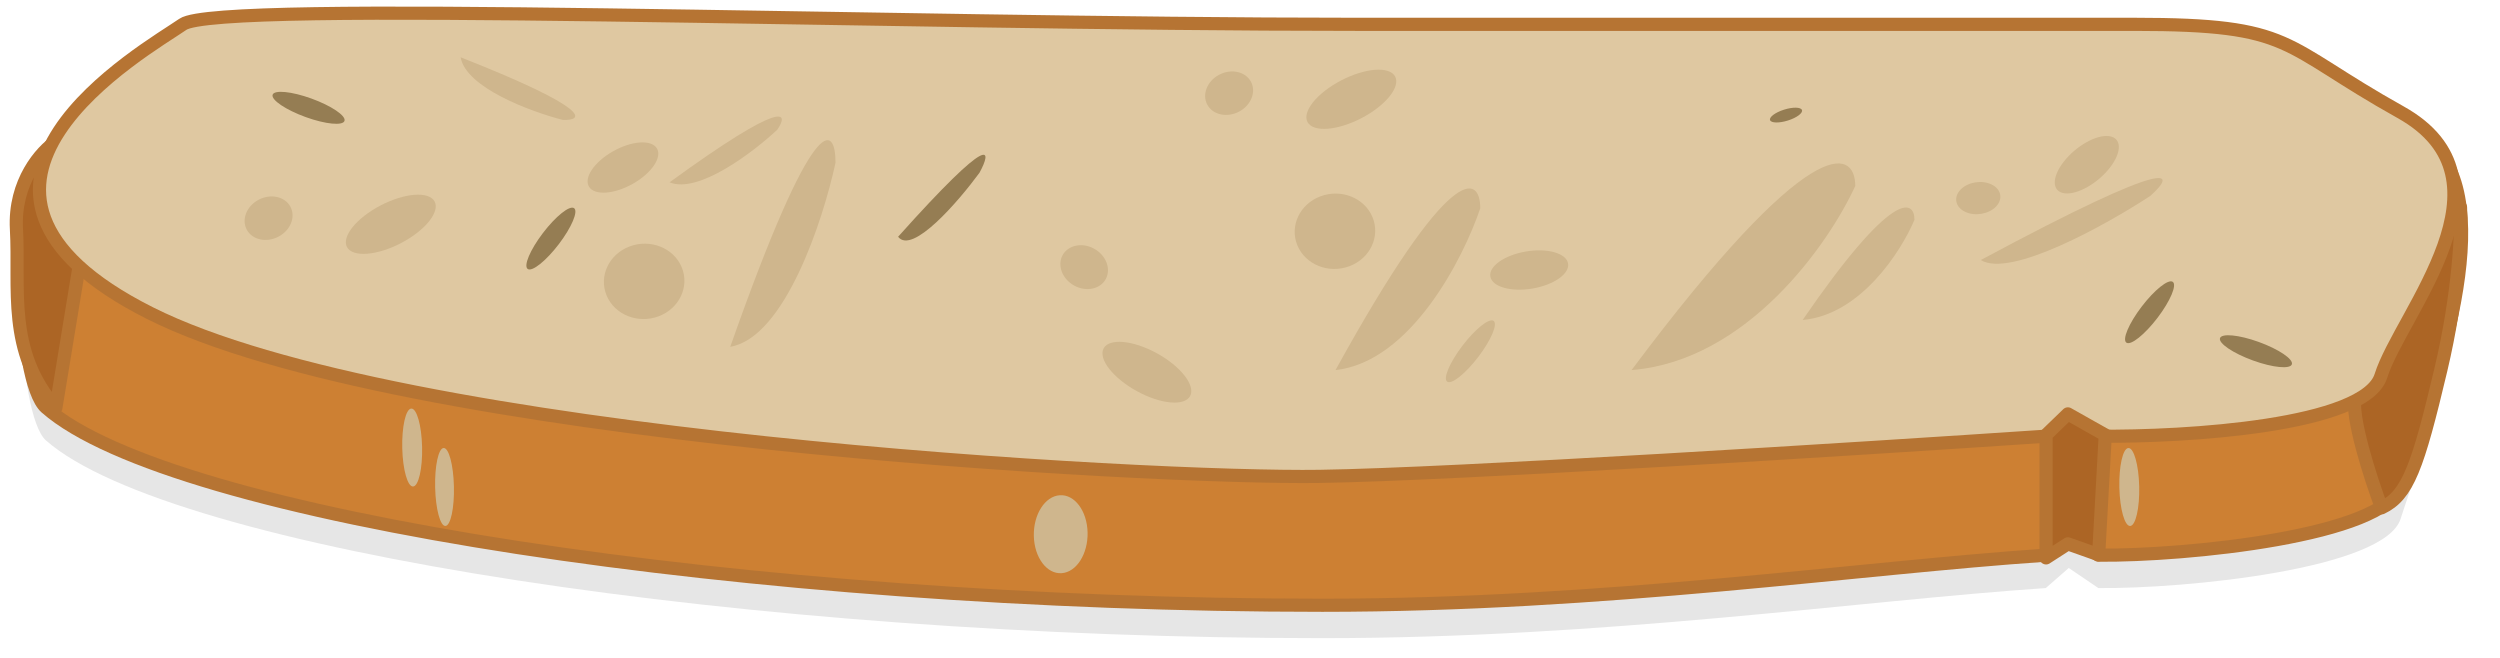
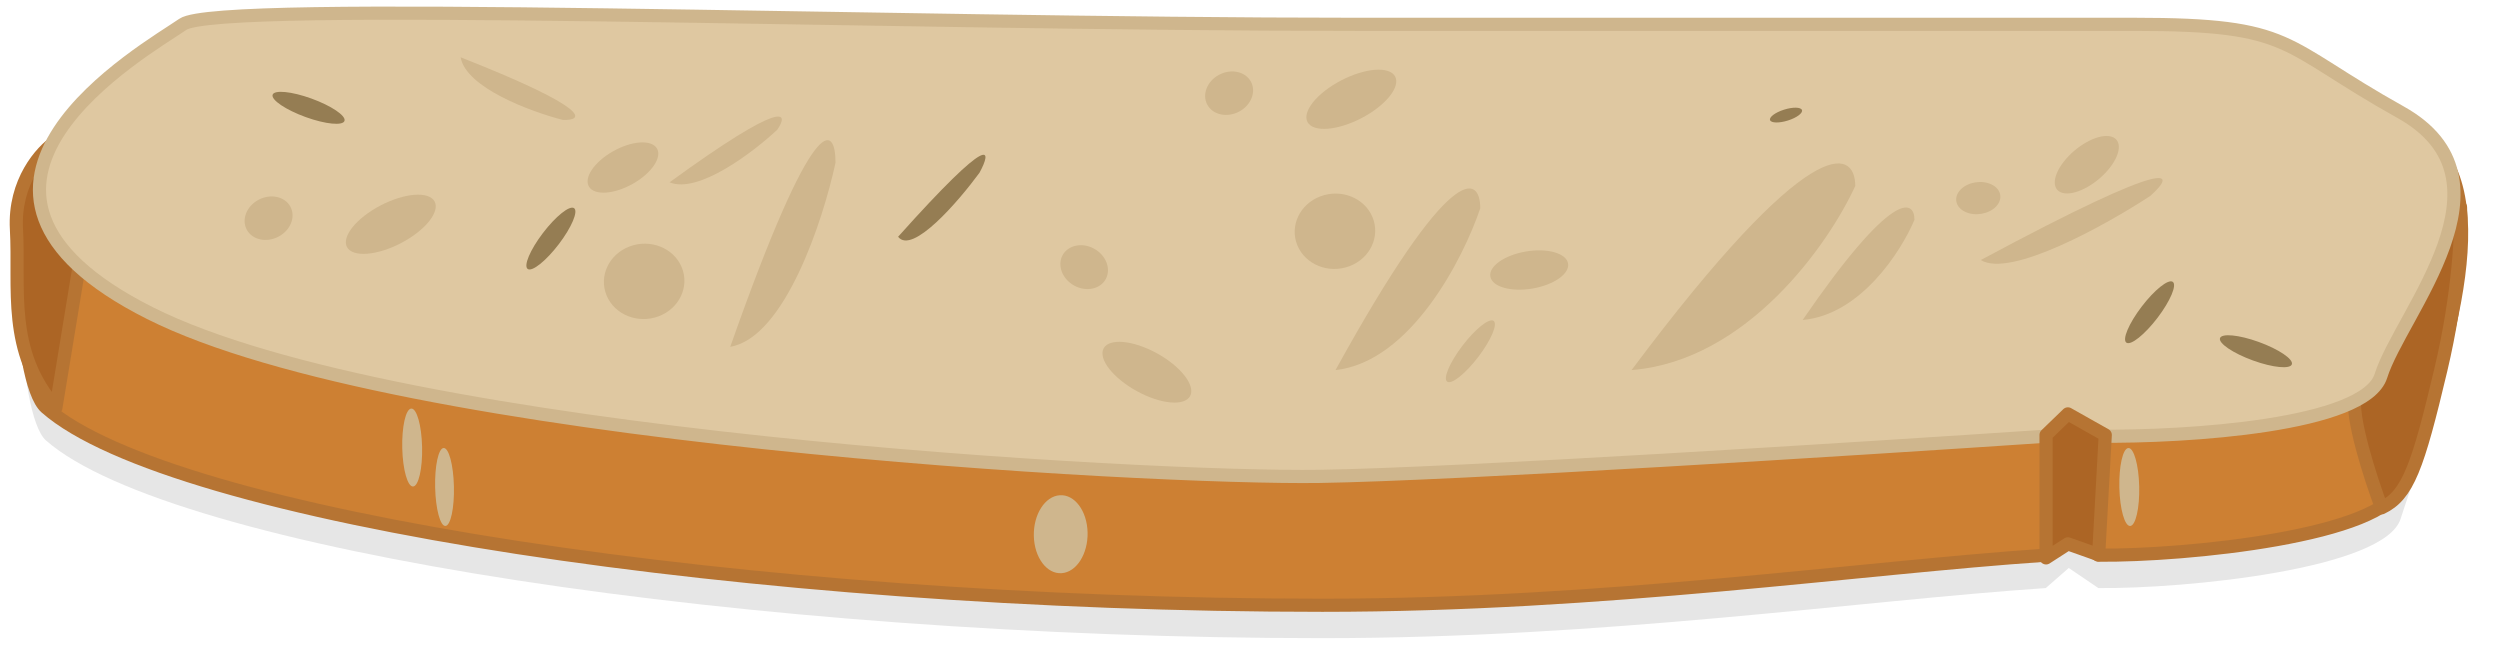
<svg xmlns="http://www.w3.org/2000/svg" width="380" height="100" viewBox="0 0 380 100" fill="none">
  <path d="M7 28.414C12.493 24.596 134.166 31.538 206.082 31.538H324.442C348.913 31.538 364.894 20.324 371 28.414C379.756 40.015 367.891 69.312 364.894 78.856C362.497 86.49 332.266 89.513 318.948 89.386L314.454 86.332L310.958 89.386C282.658 91.295 244 97 201 97C114.489 97 26 83.614 7 66.959C2.5 63.014 1.506 32.231 7 28.414Z" fill="black" fill-opacity="0.1" />
  <path d="M7 23.414C12.493 19.596 134.166 26.538 206.082 26.538H324.442C348.913 26.538 364.894 15.324 371 23.414C379.756 35.015 367.891 64.312 364.894 73.856C362.497 81.49 332.266 84.513 318.948 84.386L314.454 81.332L310.958 84.386C282.658 86.295 244 92 201 92C114.489 92 26 78.614 7 61.959C2.5 58.014 1.506 27.231 7 23.414Z" fill="#CD8033" stroke="#B67433" stroke-width="2" stroke-linejoin="round" />
  <path d="M358 60.056C357.2 63.101 360.333 72.745 362 77.187C366 75.283 367.5 71 371 56.249C373.8 44.447 374.167 34.835 374 31.504L369.5 26.745C366 36.58 358.8 57.01 358 60.056Z" fill="#AC6525" stroke="#B67433" stroke-width="2" stroke-linejoin="round" />
  <path d="M13.5 31.504L8.5 61.959C1 53.393 3 43.876 2.5 34.835C2.1 27.602 6.333 22.938 8.5 21.51L13.5 31.504Z" fill="#AC6525" stroke="#B67433" stroke-width="2" stroke-linejoin="round" />
-   <path d="M27.792 3.697C33.285 -0.121 134.166 3.697 206.082 3.697H324.442C348.913 3.697 346.416 6.751 364.894 17.058C383.372 27.365 364.894 47.598 361.898 57.141C359.501 64.776 332.266 66.431 318.948 66.303L314.454 63.249L310.958 66.303C282.658 68.212 220.964 72.106 200.588 72.411C175.118 72.793 60.753 66.685 22.798 47.598C-15.157 28.51 22.298 7.514 27.792 3.697Z" fill="#DFC8A1" stroke="#B67433" stroke-width="2" stroke-linejoin="round" />
+   <path d="M27.792 3.697C33.285 -0.121 134.166 3.697 206.082 3.697H324.442C348.913 3.697 346.416 6.751 364.894 17.058C383.372 27.365 364.894 47.598 361.898 57.141C359.501 64.776 332.266 66.431 318.948 66.303L314.454 63.249L310.958 66.303C282.658 68.212 220.964 72.106 200.588 72.411C175.118 72.793 60.753 66.685 22.798 47.598C-15.157 28.51 22.298 7.514 27.792 3.697Z" fill="#DFC8A1" stroke="#CFB68D" stroke-width="2" stroke-linejoin="round" />
  <ellipse cx="1.512" cy="5.925" rx="1.512" ry="5.925" transform="matrix(0.997718 -0.0675244 0.0239801 0.999712 61 62.2042)" fill="#CFB68D" />
  <ellipse cx="1.512" cy="5.925" rx="1.512" ry="5.925" transform="matrix(0.997718 -0.0675244 0.0239801 0.999712 322 68.2042)" fill="#CFB68D" />
  <ellipse cx="4.095" cy="5.925" rx="4.095" ry="5.925" transform="matrix(0.997718 -0.0675244 0.0239801 0.999712 157 75.553)" fill="#CFB68D" />
  <ellipse cx="1.43" cy="5.925" rx="1.43" ry="5.925" transform="matrix(0.997718 -0.0675244 0.0239801 0.999712 66 68.1931)" fill="#CFB68D" />
  <path d="M311 66.114V84.8L314.316 82.665L319 84.325L320 66.114L314.316 62.911L311 66.114Z" fill="#AC6525" stroke="#B67433" stroke-width="2" stroke-linejoin="round" />
  <path d="M274 48.635C282.8 47.873 289 38.166 291 33.407C291 30.235 287.6 28.839 274 48.635Z" fill="#CFB68D" />
  <path d="M248 56.249C265.6 54.849 278 37.011 282 28.266C282 22.437 275.2 19.872 248 56.249Z" fill="#CFB68D" />
  <path d="M203 56.249C214.388 55.019 222.412 39.343 225 31.658C225 26.535 220.6 24.281 203 56.249Z" fill="#CFB68D" />
  <ellipse cx="2.86" cy="5.991" rx="2.86" ry="5.991" transform="matrix(0.187255 0.982311 -0.985418 0.17015 237.807 37.214)" fill="#CFB68D" />
  <ellipse cx="2.894" cy="5.925" rx="2.894" ry="5.925" transform="matrix(0.532353 0.846522 -0.868918 0.494956 98.2967 20.0829)" fill="#CFB68D" />
  <ellipse cx="1.475" cy="5.812" rx="1.475" ry="5.812" transform="matrix(0.823163 0.567806 -0.605855 0.795575 225.807 47.9319)" fill="#CFB68D" />
  <ellipse cx="1.475" cy="5.812" rx="1.475" ry="5.812" transform="matrix(0.823163 0.567806 -0.605855 0.795575 86.0421 30.8008)" fill="#957D53" />
  <ellipse cx="1.475" cy="5.812" rx="1.475" ry="5.812" transform="matrix(0.823163 0.567806 -0.605855 0.795575 329.042 42)" fill="#957D53" />
  <ellipse cx="1.475" cy="5.812" rx="1.475" ry="5.812" transform="matrix(-0.296002 0.955187 -0.940225 -0.340555 52.8022 16.9584)" fill="#957D53" />
  <ellipse cx="1.475" cy="5.812" rx="1.475" ry="5.812" transform="matrix(-0.296002 0.955187 -0.940225 -0.340555 348.802 53.9584)" fill="#957D53" />
  <ellipse cx="0.876" cy="2.543" rx="0.876" ry="2.543" transform="matrix(0.346531 0.938038 -0.953284 0.302075 273.594 15.9021)" fill="#957D53" />
  <ellipse cx="6.099" cy="5.75" rx="6.099" ry="5.75" transform="matrix(0.936171 -0.351544 0.382964 0.923763 195 31.985)" fill="#CFB68D" />
  <path d="M301.08 39.525C305.546 42.303 320.106 34.193 326.828 29.791C330.776 26.309 331.154 23.38 301.08 39.525Z" fill="#CFB68D" />
  <path d="M101.776 27.71C106.101 29.524 114.487 23.142 118.14 19.723C119.986 17.073 119.298 14.96 101.776 27.71Z" fill="#CFB68D" />
  <path d="M70.015 8.707C70.806 13.33 80.693 16.979 85.538 18.225C88.765 18.36 90.178 16.646 70.015 8.707Z" fill="#CFB68D" />
  <path d="M111 52.712C119.282 51.313 125.118 33.474 127 24.73C127 18.9 123.8 16.335 111 52.712Z" fill="#CFB68D" />
  <path d="M136.51 35.988C138.657 38.766 145.655 30.656 148.885 26.254C150.783 22.772 150.964 19.843 136.51 35.988Z" fill="#957D53" />
  <ellipse cx="2.885" cy="2.993" rx="2.885" ry="2.993" transform="matrix(-0.689979 0.723829 -0.90405 -0.427427 305.394 29.3038)" fill="#CFB68D" />
  <ellipse cx="3.749" cy="3.186" rx="3.749" ry="3.186" transform="matrix(-0.878032 -0.478601 0.47099 -0.882139 166.584 45.2096)" fill="#CFB68D" />
  <ellipse cx="3.539" cy="5.504" rx="3.539" ry="5.504" transform="matrix(0.991875 0.127216 -0.613577 0.789635 317.06 20.2403)" fill="#CFB68D" />
  <ellipse cx="3.542" cy="7.375" rx="3.542" ry="7.375" transform="matrix(-0.0541629 0.998532 -0.915242 -0.402905 181.267 56.0103)" fill="#CFB68D" />
  <ellipse cx="3.749" cy="3.186" rx="3.749" ry="3.186" transform="matrix(-0.885223 0.465166 -0.472805 -0.881167 191.65 15.2274)" fill="#CFB68D" />
  <ellipse cx="3.542" cy="7.375" rx="3.542" ry="7.375" transform="matrix(0.800838 0.598881 -0.842874 0.538111 208.781 9)" fill="#CFB68D" />
  <ellipse cx="3.749" cy="3.186" rx="3.749" ry="3.186" transform="matrix(-0.885223 0.465166 -0.472805 -0.881167 45.6502 34.2274)" fill="#CFB68D" />
  <ellipse cx="3.542" cy="7.375" rx="3.542" ry="7.375" transform="matrix(0.800838 0.598881 -0.842874 0.538111 62.781 28)" fill="#CFB68D" />
  <ellipse cx="6.099" cy="5.75" rx="6.099" ry="5.75" transform="matrix(0.936171 -0.351544 0.382964 0.923763 90 39.5989)" fill="#CFB68D" />
</svg>
